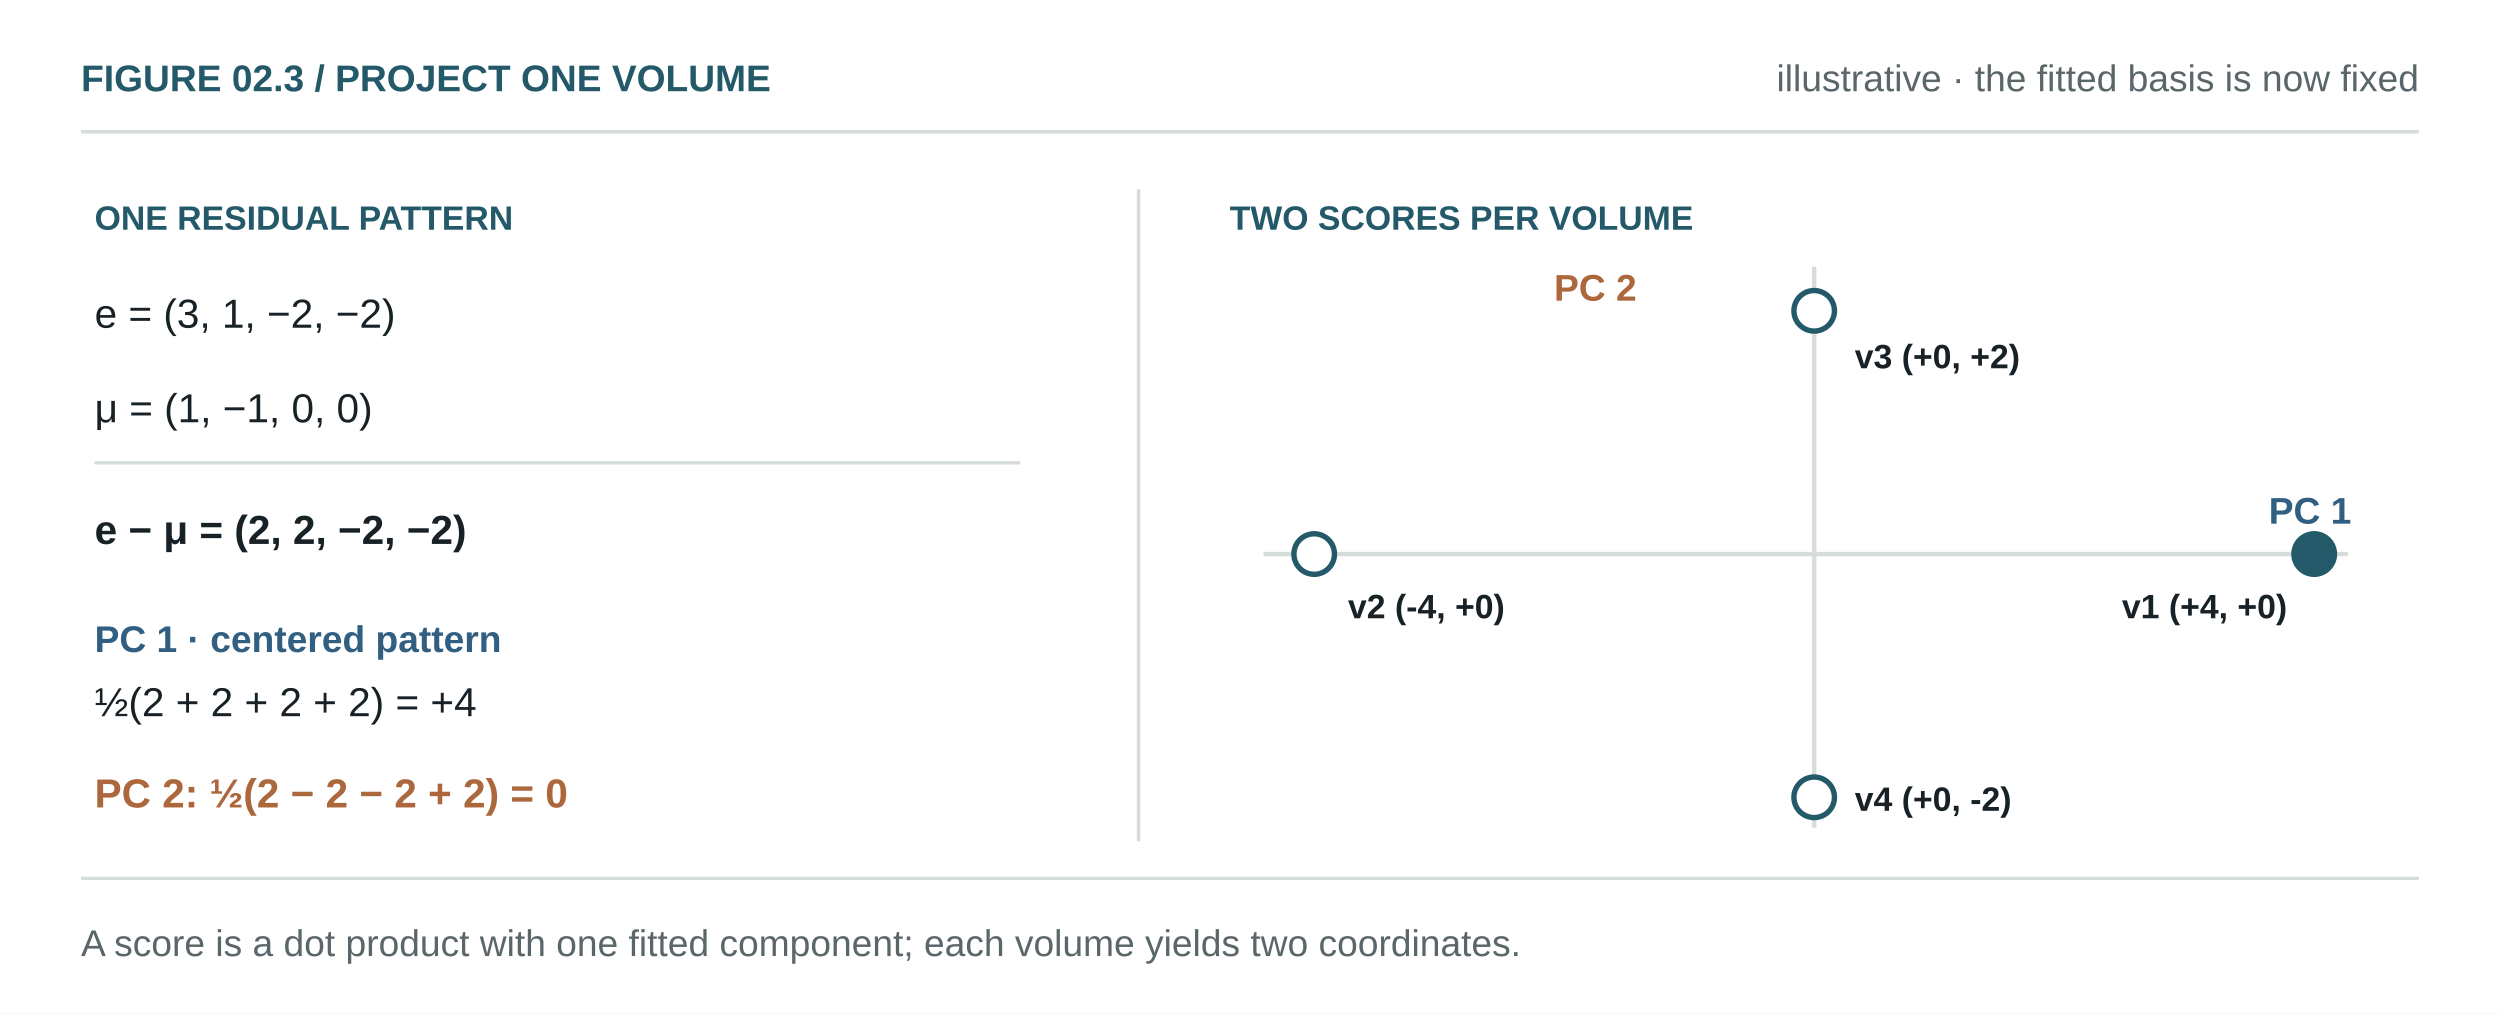
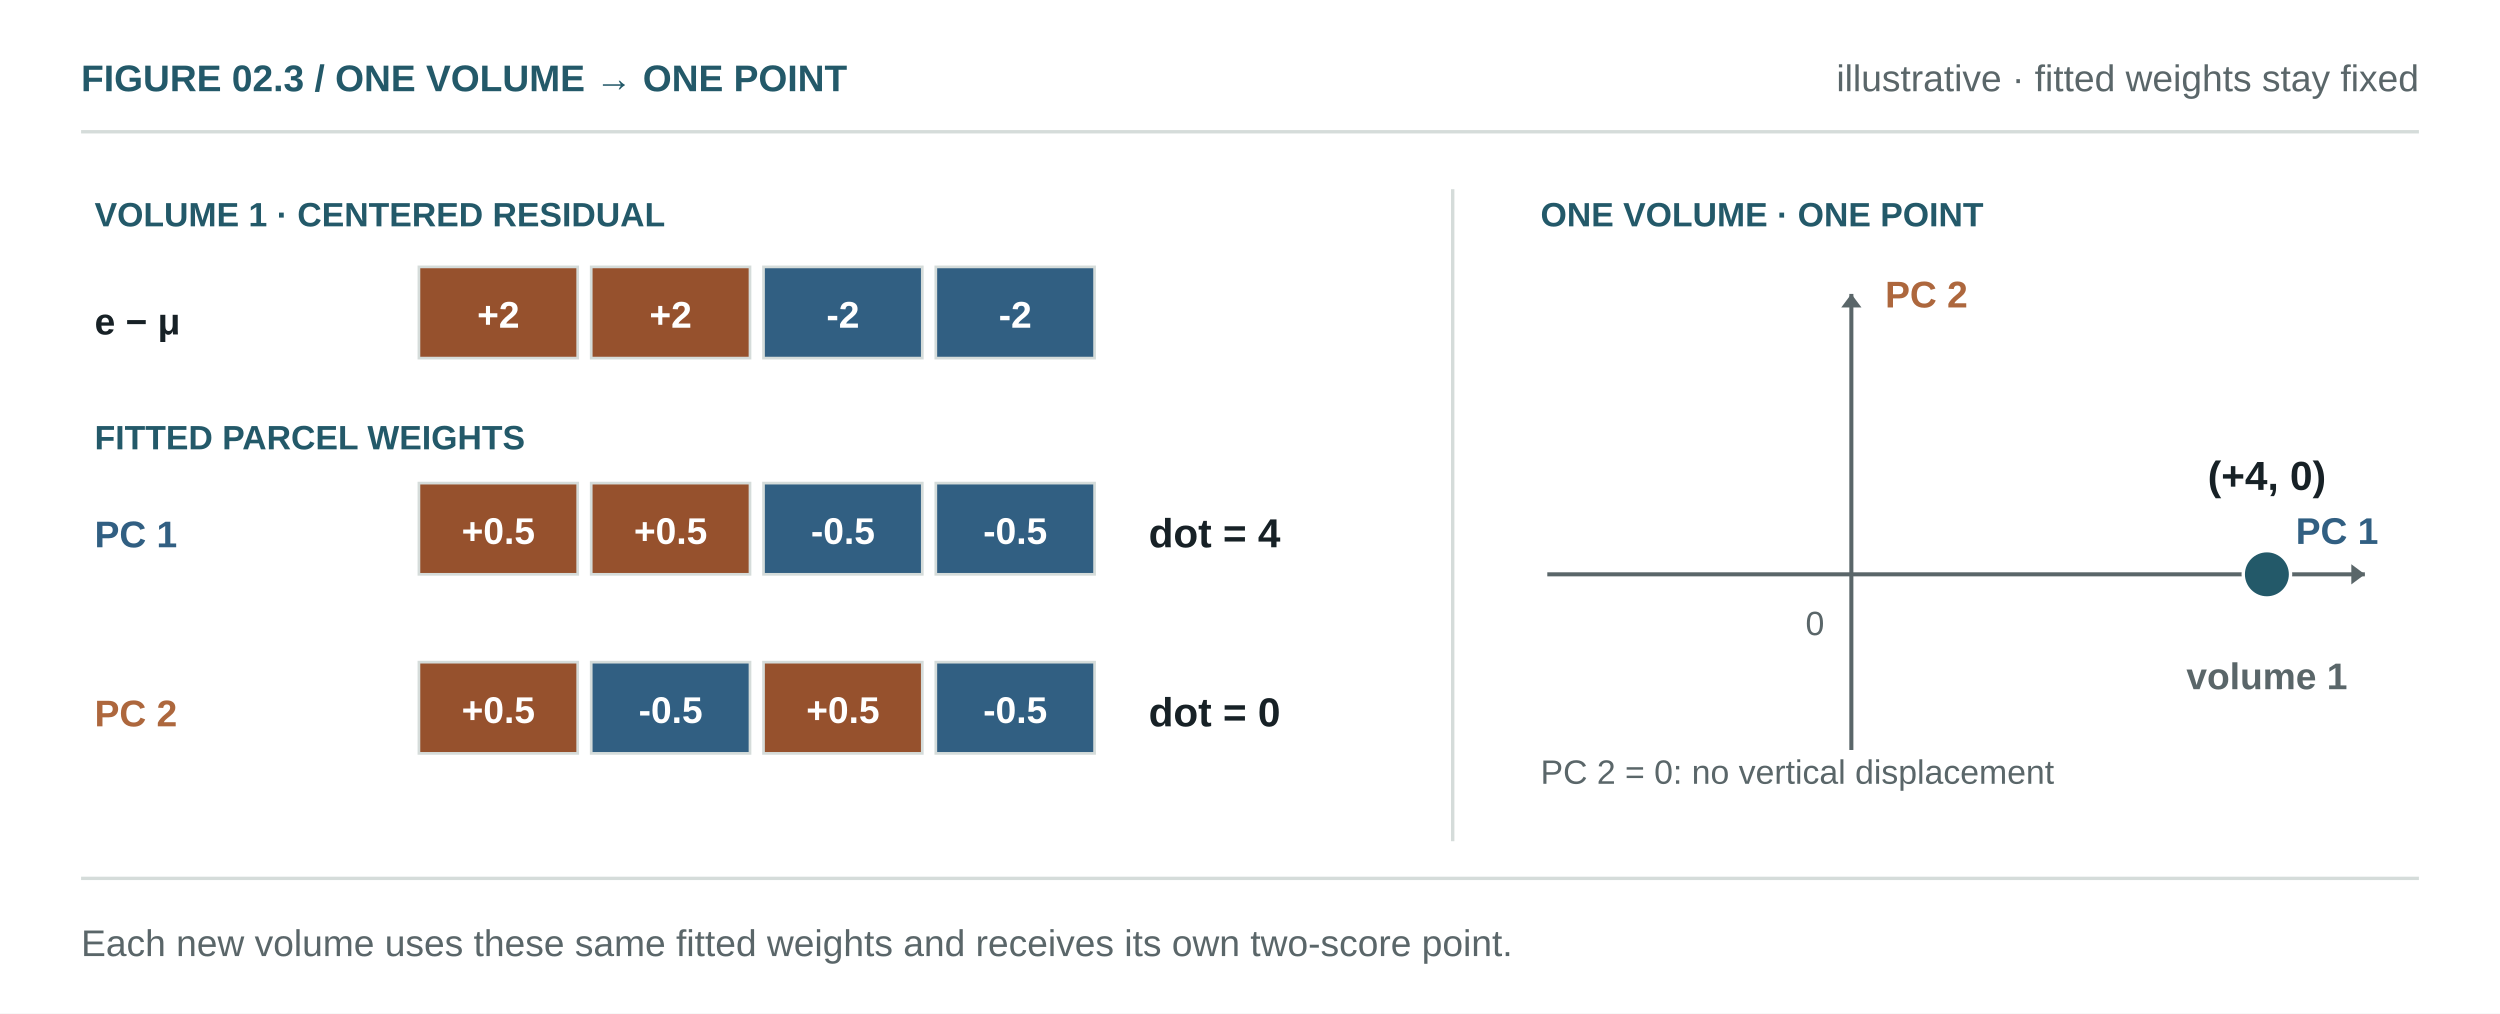
<svg xmlns="http://www.w3.org/2000/svg" width="740" height="300" viewBox="0 0 740 300" role="img" aria-labelledby="title desc">
  <rect width="740" height="300" fill="#ffffff" />
-   <text x="24.00" y="27.00" fill="#235969" font-size="11" font-weight="700" text-anchor="start" font-family="-apple-system,BlinkMacSystemFont,Segoe UI,Arial,sans-serif">FIGURE 02.3 / PROJECT ONE VOLUME</text>
-   <text x="716.00" y="27.00" fill="#5a6669" font-size="11" font-weight="400" text-anchor="end" font-family="-apple-system,BlinkMacSystemFont,Segoe UI,Arial,sans-serif">illustrative · the fitted basis is now fixed</text>
+   <text x="24.00" y="27.00" fill="#235969" font-size="11" font-weight="700" text-anchor="start" font-family="-apple-system,BlinkMacSystemFont,Segoe UI,Arial,sans-serif">FIGURE 02.3 / ONE VOLUME → ONE POINT</text>
+   <text x="716.00" y="27.00" fill="#5a6669" font-size="11" font-weight="400" text-anchor="end" font-family="-apple-system,BlinkMacSystemFont,Segoe UI,Arial,sans-serif">illustrative · fitted weights stay fixed</text>
  <line x1="24.00" y1="39.00" x2="716.00" y2="39.00" stroke="#d5dcda" stroke-width="1" opacity="1" />
-   <text x="28.00" y="68.00" fill="#235969" font-size="10" font-weight="700" text-anchor="start" font-family="-apple-system,BlinkMacSystemFont,Segoe UI,Arial,sans-serif">ONE RESIDUAL PATTERN</text>
-   <text x="28.00" y="97.00" fill="#172126" font-size="12" font-weight="400" text-anchor="start" font-family="-apple-system,BlinkMacSystemFont,Segoe UI,Arial,sans-serif">e = (3, 1, −2, −2)</text>
-   <text x="28.00" y="125.00" fill="#172126" font-size="12" font-weight="400" text-anchor="start" font-family="-apple-system,BlinkMacSystemFont,Segoe UI,Arial,sans-serif">μ = (1, −1, 0, 0)</text>
-   <line x1="28.00" y1="137.00" x2="302.00" y2="137.00" stroke="#d5dcda" stroke-width="1" opacity="1" />
-   <text x="28.00" y="161.00" fill="#172126" font-size="12" font-weight="600" text-anchor="start" font-family="-apple-system,BlinkMacSystemFont,Segoe UI,Arial,sans-serif">e − μ = (2, 2, −2, −2)</text>
-   <text x="28.00" y="193.00" fill="#315f82" font-size="11" font-weight="600" text-anchor="start" font-family="-apple-system,BlinkMacSystemFont,Segoe UI,Arial,sans-serif">PC 1 · centered pattern</text>
-   <text x="28.00" y="212.00" fill="#172126" font-size="12" font-weight="400" text-anchor="start" font-family="-apple-system,BlinkMacSystemFont,Segoe UI,Arial,sans-serif">½(2 + 2 + 2 + 2) = +4</text>
-   <text x="28.00" y="239.00" fill="#ad673d" font-size="12" font-weight="600" text-anchor="start" font-family="-apple-system,BlinkMacSystemFont,Segoe UI,Arial,sans-serif">PC 2:  ½(2 − 2 − 2 + 2) = 0</text>
-   <line x1="337.00" y1="56.00" x2="337.00" y2="249.00" stroke="#d5dcda" stroke-width="1" opacity="1" />
-   <text x="364.00" y="68.00" fill="#235969" font-size="10" font-weight="700" text-anchor="start" font-family="-apple-system,BlinkMacSystemFont,Segoe UI,Arial,sans-serif">TWO SCORES PER VOLUME</text>
-   <line x1="374.00" y1="164.00" x2="695.00" y2="164.00" stroke="#d5dcda" stroke-width="1.3" opacity="1" />
-   <line x1="537.00" y1="79.00" x2="537.00" y2="245.00" stroke="#d5dcda" stroke-width="1.3" opacity="1" />
-   <text x="696.00" y="155.00" fill="#315f82" font-size="11" font-weight="600" text-anchor="end" font-family="-apple-system,BlinkMacSystemFont,Segoe UI,Arial,sans-serif">PC 1</text>
-   <text x="460.00" y="89.00" fill="#ad673d" font-size="11" font-weight="600" text-anchor="start" font-family="-apple-system,BlinkMacSystemFont,Segoe UI,Arial,sans-serif">PC 2</text>
-   <circle cx="685.00" cy="164.00" r="6.00" fill="#235969" stroke="#235969" stroke-width="1.6" />
-   <text x="677.00" y="183.00" fill="#172126" font-size="10" font-weight="600" text-anchor="end" font-family="-apple-system,BlinkMacSystemFont,Segoe UI,Arial,sans-serif">v1 (+4, +0)</text>
-   <circle cx="389.00" cy="164.00" r="6.00" fill="#ffffff" stroke="#235969" stroke-width="1.6" />
-   <text x="399.00" y="183.00" fill="#172126" font-size="10" font-weight="600" text-anchor="start" font-family="-apple-system,BlinkMacSystemFont,Segoe UI,Arial,sans-serif">v2 (-4, +0)</text>
-   <circle cx="537.00" cy="92.00" r="6.00" fill="#ffffff" stroke="#235969" stroke-width="1.6" />
-   <text x="549.00" y="109.00" fill="#172126" font-size="10" font-weight="600" text-anchor="start" font-family="-apple-system,BlinkMacSystemFont,Segoe UI,Arial,sans-serif">v3 (+0, +2)</text>
-   <circle cx="537.00" cy="236.00" r="6.00" fill="#ffffff" stroke="#235969" stroke-width="1.6" />
-   <text x="549.00" y="240.00" fill="#172126" font-size="10" font-weight="600" text-anchor="start" font-family="-apple-system,BlinkMacSystemFont,Segoe UI,Arial,sans-serif">v4 (+0, -2)</text>
+   <text x="28.00" y="67.00" fill="#235969" font-size="10" font-weight="700" text-anchor="start" font-family="-apple-system,BlinkMacSystemFont,Segoe UI,Arial,sans-serif">VOLUME 1 · CENTERED RESIDUAL</text>
+   <text x="28.00" y="99.00" fill="#172126" font-size="11" font-weight="600" text-anchor="start" font-family="-apple-system,BlinkMacSystemFont,Segoe UI,Arial,sans-serif">e − μ</text>
+   <rect x="124.00" y="79.00" width="47.00" height="27.00" fill="#96512d" stroke="#d5dcda" stroke-width="0.8" />
+   <text x="147.50" y="97.00" fill="#ffffff" font-size="11" font-weight="700" text-anchor="middle" font-family="-apple-system,BlinkMacSystemFont,Segoe UI,Arial,sans-serif">+2</text>
+   <rect x="175.00" y="79.00" width="47.00" height="27.00" fill="#96512d" stroke="#d5dcda" stroke-width="0.8" />
+   <text x="198.50" y="97.00" fill="#ffffff" font-size="11" font-weight="700" text-anchor="middle" font-family="-apple-system,BlinkMacSystemFont,Segoe UI,Arial,sans-serif">+2</text>
+   <rect x="226.00" y="79.00" width="47.00" height="27.00" fill="#315f82" stroke="#d5dcda" stroke-width="0.8" />
+   <text x="249.50" y="97.00" fill="#ffffff" font-size="11" font-weight="700" text-anchor="middle" font-family="-apple-system,BlinkMacSystemFont,Segoe UI,Arial,sans-serif">-2</text>
+   <rect x="277.00" y="79.00" width="47.00" height="27.00" fill="#315f82" stroke="#d5dcda" stroke-width="0.8" />
+   <text x="300.50" y="97.00" fill="#ffffff" font-size="11" font-weight="700" text-anchor="middle" font-family="-apple-system,BlinkMacSystemFont,Segoe UI,Arial,sans-serif">-2</text>
+   <text x="28.00" y="133.00" fill="#235969" font-size="10" font-weight="700" text-anchor="start" font-family="-apple-system,BlinkMacSystemFont,Segoe UI,Arial,sans-serif">FITTED PARCEL WEIGHTS</text>
+   <text x="28.00" y="162.00" fill="#315f82" font-size="11" font-weight="700" text-anchor="start" font-family="-apple-system,BlinkMacSystemFont,Segoe UI,Arial,sans-serif">PC 1</text>
+   <rect x="124.00" y="143.00" width="47.00" height="27.00" fill="#96512d" stroke="#d5dcda" stroke-width="0.8" />
+   <text x="147.50" y="161.00" fill="#ffffff" font-size="11" font-weight="700" text-anchor="middle" font-family="-apple-system,BlinkMacSystemFont,Segoe UI,Arial,sans-serif">+0.5</text>
+   <rect x="175.00" y="143.00" width="47.00" height="27.00" fill="#96512d" stroke="#d5dcda" stroke-width="0.8" />
+   <text x="198.50" y="161.00" fill="#ffffff" font-size="11" font-weight="700" text-anchor="middle" font-family="-apple-system,BlinkMacSystemFont,Segoe UI,Arial,sans-serif">+0.5</text>
+   <rect x="226.00" y="143.00" width="47.00" height="27.00" fill="#315f82" stroke="#d5dcda" stroke-width="0.8" />
+   <text x="249.50" y="161.00" fill="#ffffff" font-size="11" font-weight="700" text-anchor="middle" font-family="-apple-system,BlinkMacSystemFont,Segoe UI,Arial,sans-serif">-0.5</text>
+   <rect x="277.00" y="143.00" width="47.00" height="27.00" fill="#315f82" stroke="#d5dcda" stroke-width="0.8" />
+   <text x="300.50" y="161.00" fill="#ffffff" font-size="11" font-weight="700" text-anchor="middle" font-family="-apple-system,BlinkMacSystemFont,Segoe UI,Arial,sans-serif">-0.5</text>
+   <text x="340.00" y="162.00" fill="#172126" font-size="12" font-weight="700" text-anchor="start" font-family="-apple-system,BlinkMacSystemFont,Segoe UI,Arial,sans-serif">dot = 4</text>
+   <text x="28.00" y="215.00" fill="#ad673d" font-size="11" font-weight="700" text-anchor="start" font-family="-apple-system,BlinkMacSystemFont,Segoe UI,Arial,sans-serif">PC 2</text>
+   <rect x="124.00" y="196.00" width="47.00" height="27.00" fill="#96512d" stroke="#d5dcda" stroke-width="0.8" />
+   <text x="147.50" y="214.00" fill="#ffffff" font-size="11" font-weight="700" text-anchor="middle" font-family="-apple-system,BlinkMacSystemFont,Segoe UI,Arial,sans-serif">+0.5</text>
+   <rect x="175.00" y="196.00" width="47.00" height="27.00" fill="#315f82" stroke="#d5dcda" stroke-width="0.8" />
+   <text x="198.50" y="214.00" fill="#ffffff" font-size="11" font-weight="700" text-anchor="middle" font-family="-apple-system,BlinkMacSystemFont,Segoe UI,Arial,sans-serif">-0.5</text>
+   <rect x="226.00" y="196.00" width="47.00" height="27.00" fill="#96512d" stroke="#d5dcda" stroke-width="0.8" />
+   <text x="249.50" y="214.00" fill="#ffffff" font-size="11" font-weight="700" text-anchor="middle" font-family="-apple-system,BlinkMacSystemFont,Segoe UI,Arial,sans-serif">+0.5</text>
+   <rect x="277.00" y="196.00" width="47.00" height="27.00" fill="#315f82" stroke="#d5dcda" stroke-width="0.8" />
+   <text x="300.50" y="214.00" fill="#ffffff" font-size="11" font-weight="700" text-anchor="middle" font-family="-apple-system,BlinkMacSystemFont,Segoe UI,Arial,sans-serif">-0.5</text>
+   <text x="340.00" y="215.00" fill="#172126" font-size="12" font-weight="700" text-anchor="start" font-family="-apple-system,BlinkMacSystemFont,Segoe UI,Arial,sans-serif">dot = 0</text>
+   <line x1="430.00" y1="56.00" x2="430.00" y2="249.00" stroke="#d5dcda" stroke-width="1" opacity="1" />
+   <text x="456.00" y="67.00" fill="#235969" font-size="10" font-weight="700" text-anchor="start" font-family="-apple-system,BlinkMacSystemFont,Segoe UI,Arial,sans-serif">ONE VOLUME · ONE POINT</text>
+   <line x1="458.00" y1="170.00" x2="700.00" y2="170.00" stroke="#5a6669" stroke-width="1.2" opacity="1" />
+   <polygon points="700.00,170.00 695.99,172.99 695.99,167.01" fill="#5a6669" />
+   <line x1="548.00" y1="222.00" x2="548.00" y2="87.00" stroke="#5a6669" stroke-width="1.2" opacity="1" />
+   <polygon points="548.00,87.00 550.99,91.01 545.01,91.01" fill="#5a6669" />
+   <text x="704.00" y="161.00" fill="#315f82" font-size="11" font-weight="700" text-anchor="end" font-family="-apple-system,BlinkMacSystemFont,Segoe UI,Arial,sans-serif">PC 1</text>
+   <text x="558.00" y="91.00" fill="#ad673d" font-size="11" font-weight="700" text-anchor="start" font-family="-apple-system,BlinkMacSystemFont,Segoe UI,Arial,sans-serif">PC 2</text>
+   <text x="540.00" y="188.00" fill="#5a6669" font-size="10" font-weight="400" text-anchor="end" font-family="-apple-system,BlinkMacSystemFont,Segoe UI,Arial,sans-serif">0</text>
+   <line x1="671.00" y1="164.00" x2="671.00" y2="176.00" stroke="#235969" stroke-width="1.2" opacity="1" />
+   <circle cx="671.00" cy="170.00" r="7.00" fill="#235969" stroke="#ffffff" stroke-width="1" />
+   <text x="671.00" y="145.00" fill="#172126" font-size="12" font-weight="700" text-anchor="middle" font-family="-apple-system,BlinkMacSystemFont,Segoe UI,Arial,sans-serif">(+4, 0)</text>
+   <text x="671.00" y="204.00" fill="#5a6669" font-size="11" font-weight="600" text-anchor="middle" font-family="-apple-system,BlinkMacSystemFont,Segoe UI,Arial,sans-serif">volume 1</text>
+   <text x="456.00" y="232.00" fill="#5a6669" font-size="10" font-weight="400" text-anchor="start" font-family="-apple-system,BlinkMacSystemFont,Segoe UI,Arial,sans-serif">PC 2 = 0: no vertical displacement</text>
  <line x1="24.00" y1="260.00" x2="716.00" y2="260.00" stroke="#d5dcda" stroke-width="1" opacity="1" />
-   <text x="24.00" y="283.00" fill="#5a6669" font-size="11" font-weight="400" text-anchor="start" font-family="-apple-system,BlinkMacSystemFont,Segoe UI,Arial,sans-serif">A score is a dot product with one fitted component; each volume yields two coordinates.</text>
+   <text x="24.00" y="283.00" fill="#5a6669" font-size="11" font-weight="400" text-anchor="start" font-family="-apple-system,BlinkMacSystemFont,Segoe UI,Arial,sans-serif">Each new volume uses these same fitted weights and receives its own two-score point.</text>
</svg>
